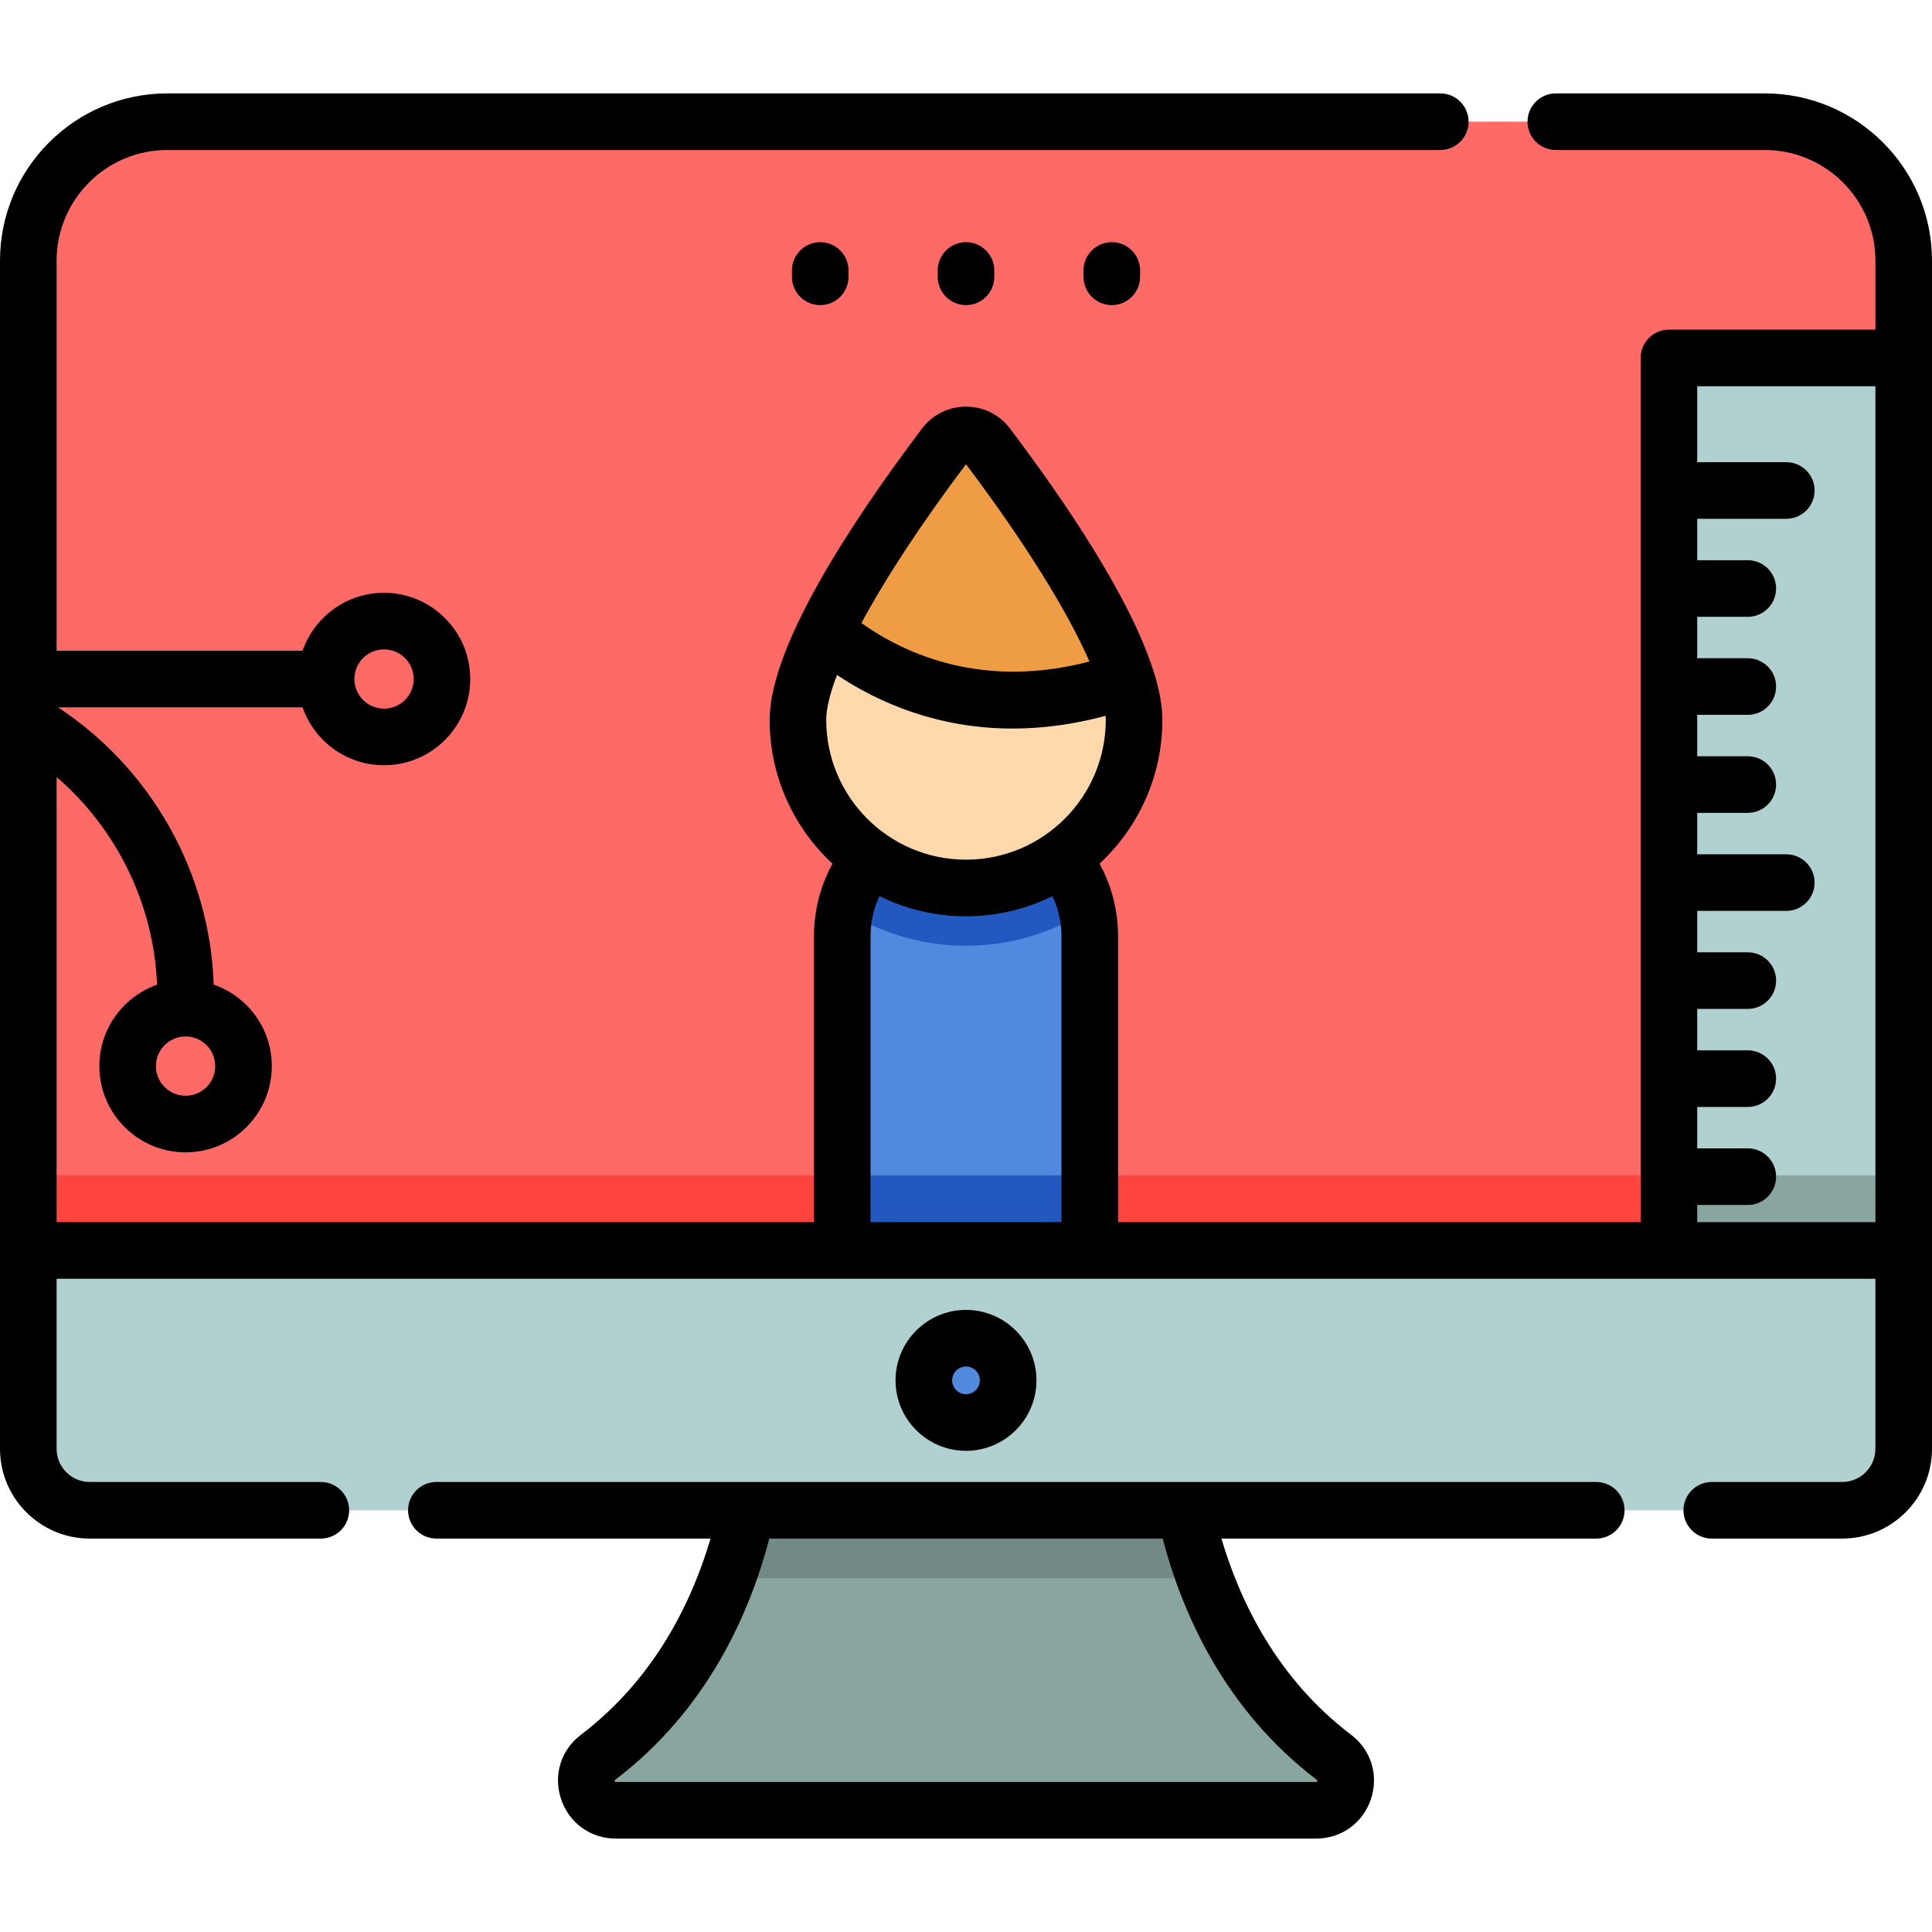
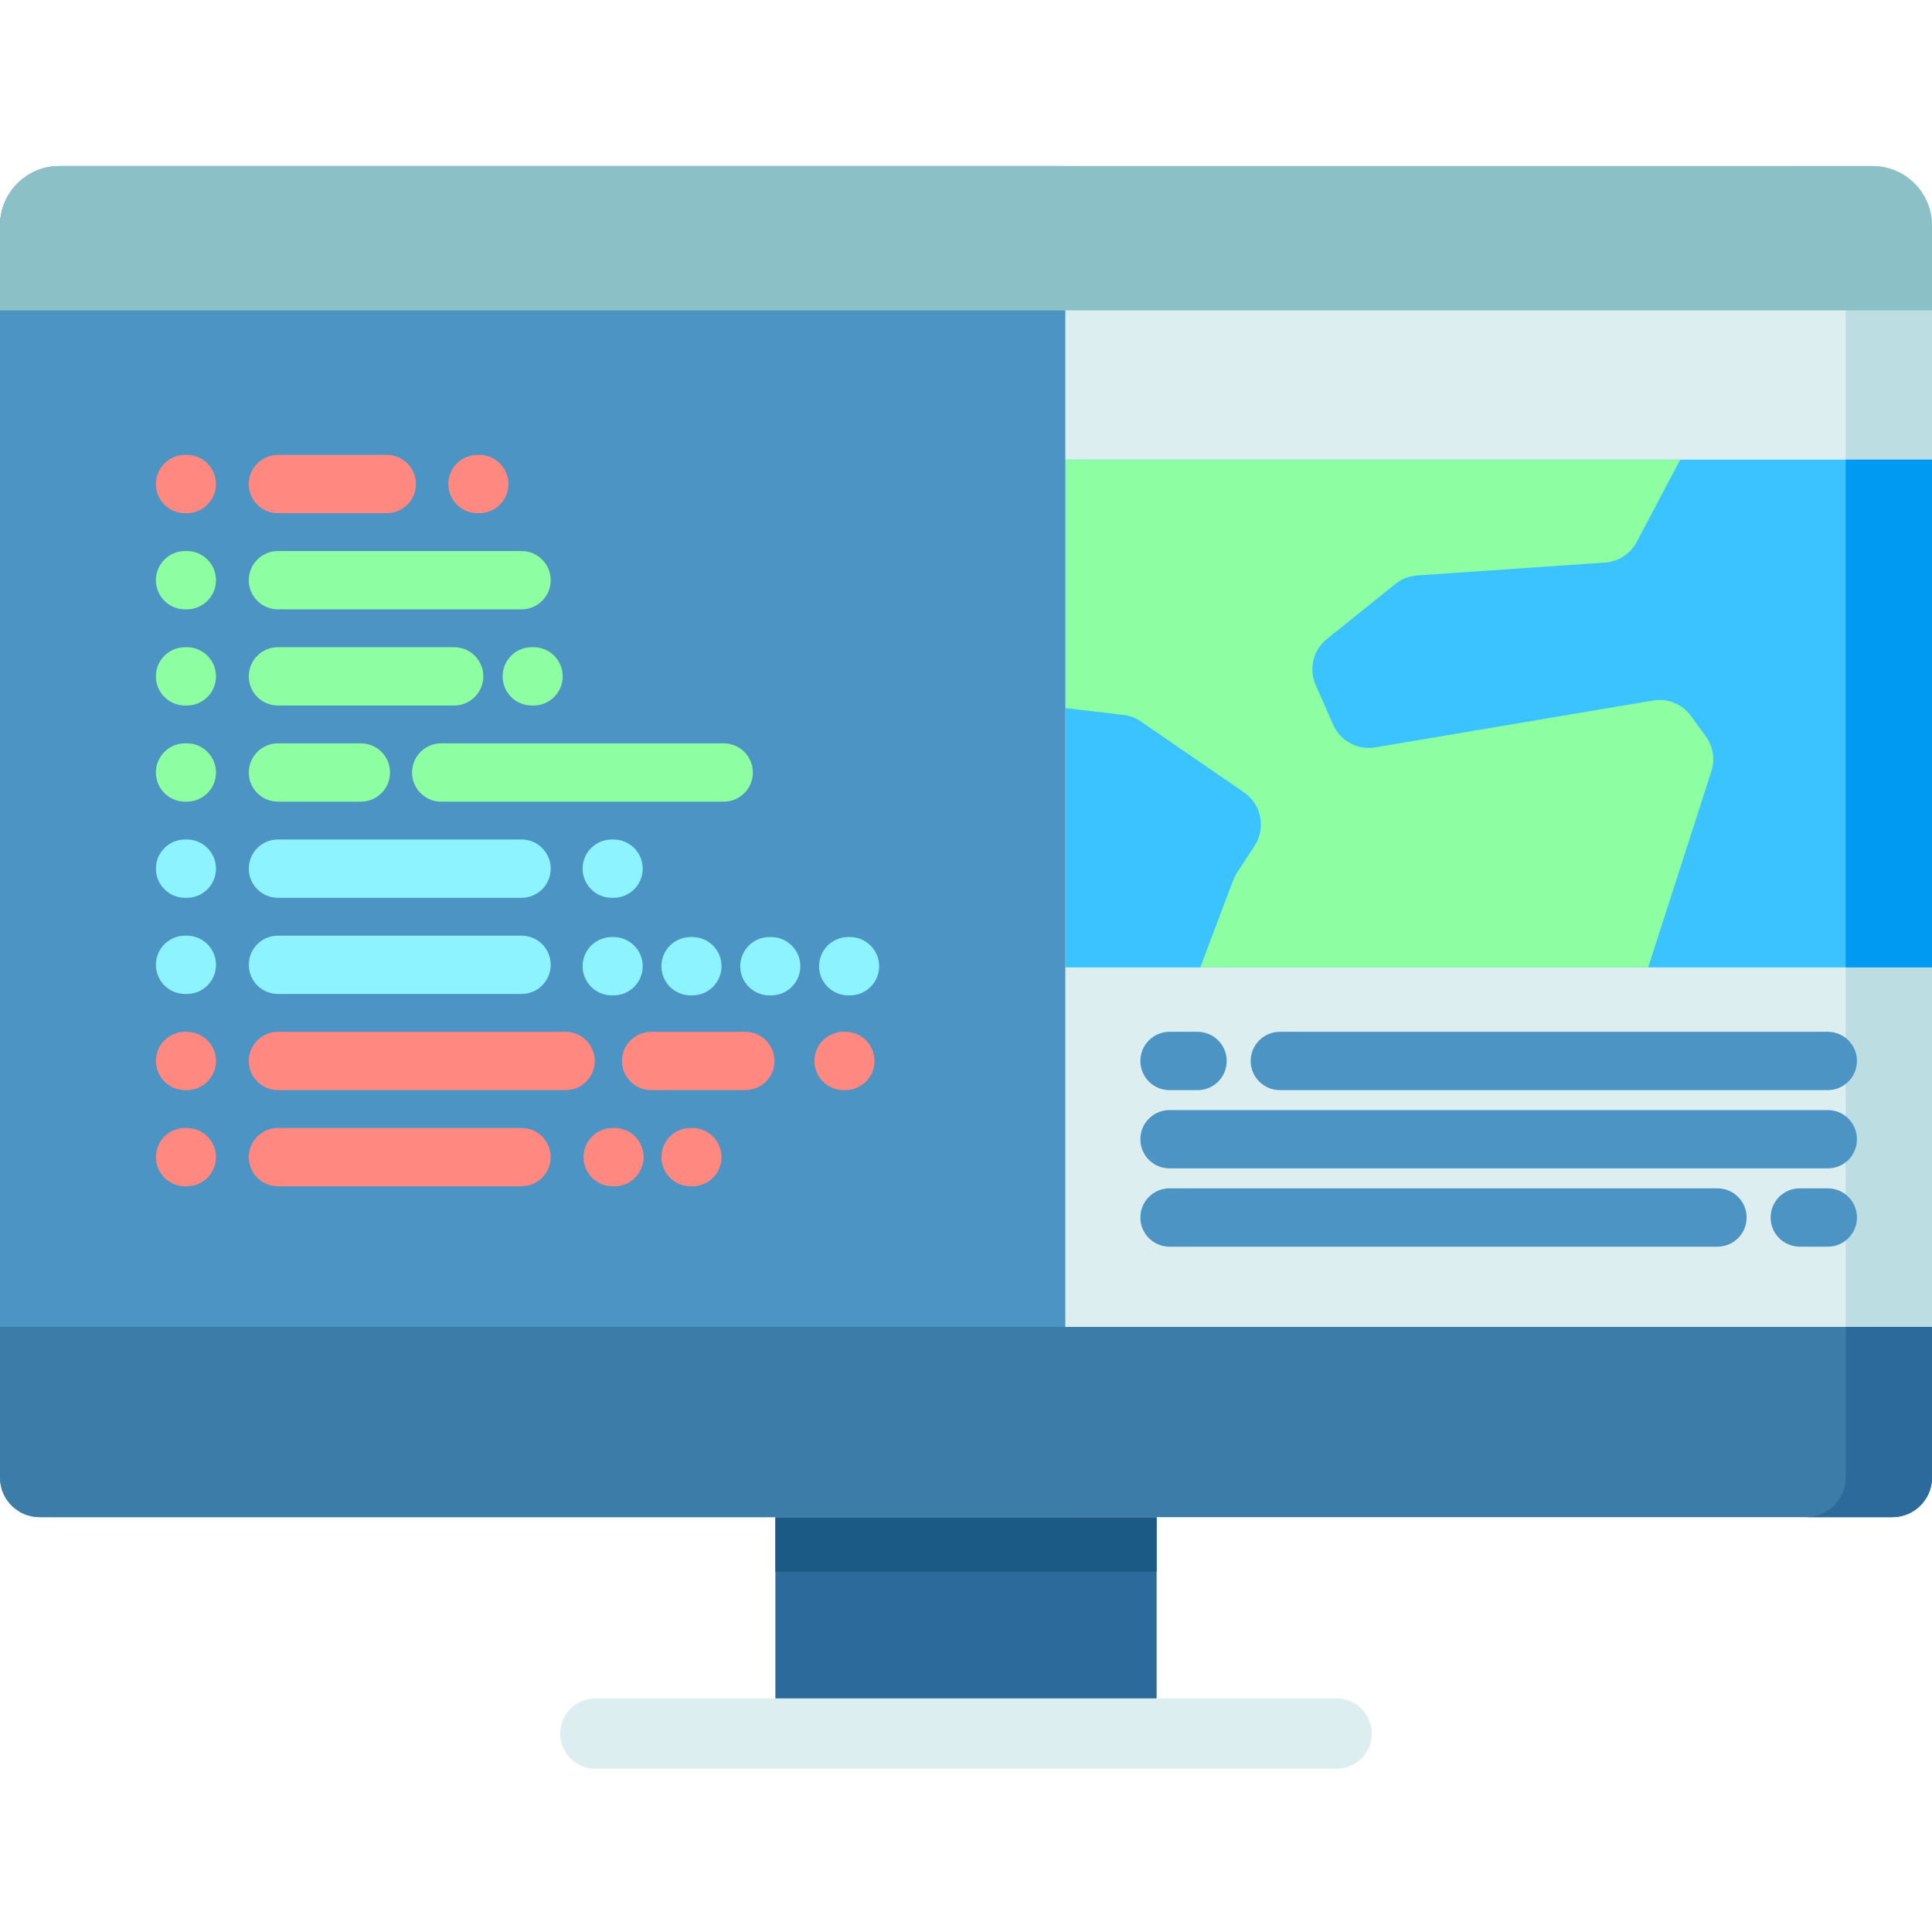
- <svg xmlns="http://www.w3.org/2000/svg" version="1.1" id="Layer_1" x="0px" y="0px" viewBox="0 0 512 512" style="enable-background:new 0 0 512 512;" xml:space="preserve" width="512" height="512">
-   <g id="XMLID_1195_">
-     <g id="XMLID_1277_">
-       <g id="XMLID_3000_">
-         <g id="XMLID_3010_">
-           <g id="XMLID_1285_">
-             <path id="XMLID_1286_" style="fill:#88A5A0;" d="M348.769,479.752H163.231c-7.488,0-10.714-9.521-4.751-14.057       c14.546-11.046,24.067-24.849,30.284-38.085c11.359-24.126,11.75-46.316,11.75-46.316h110.97c0,0,0.391,22.19,11.75,46.316       c6.217,13.236,15.738,27.039,30.284,38.085C359.482,470.231,356.257,479.752,348.769,479.752z" />
-             <path id="XMLID_1287_" style="fill:#718987;" d="M319.303,418.241c-7.519-20.207-7.818-36.946-7.818-36.946h-110.97       c0,0-0.3,16.74-7.818,36.946H319.303z" />
-             <path id="XMLID_1291_" style="fill:#FF6A66;" d="M504.494,69.085v269.019H7.5V69.085c0-20.352,16.481-36.833,36.814-36.833       h423.365C488.012,32.252,504.494,48.733,504.494,69.085z" />
-             <rect id="XMLID_1294_" x="7.5" y="311.48" style="fill:#FF433E;" width="496.994" height="26.625" />
-             <rect id="XMLID_1295_" x="442.282" y="94.861" style="fill:#B0D1CF;" width="62.212" height="236.522" />
-             <rect id="XMLID_1296_" x="442.282" y="311.48" style="fill:#88A5A0;" width="62.212" height="19.903" />
-             <path id="XMLID_2688_" style="fill:#B0D1CF;" d="M488.208,400.239H23.792c-8.998,0-16.292-7.294-16.292-16.292v-52.564h497       v52.564C504.5,392.945,497.206,400.239,488.208,400.239z" />
-           </g>
-         </g>
-         <g id="XMLID_1297_">
-           <circle id="XMLID_2686_" style="fill:#5089DD;" cx="256" cy="365.811" r="11.173" />
-         </g>
-       </g>
-       <g id="XMLID_2978_">
-         <path id="XMLID_1302_" style="fill:#5089DD;" d="M288.795,248.151v83.232h-65.589v-83.232c0-2.357,0.245-4.643,0.714-6.857     c3.153-14.816,16.316-25.938,32.08-25.938c9.061,0,17.254,3.673,23.193,9.602c4.388,4.398,7.541,10.03,8.887,16.336     C288.55,243.509,288.795,245.794,288.795,248.151z" />
-         <rect id="XMLID_1305_" x="223.205" y="311.48" style="fill:#2358C1;" width="65.589" height="19.903" />
-         <path id="XMLID_1308_" style="fill:#2358C1;" d="M288.08,241.294c-9.275,5.908-20.285,9.336-32.08,9.336     c-11.795,0-22.805-3.428-32.08-9.336c3.153-14.816,16.316-25.938,32.08-25.938c9.061,0,17.254,3.673,23.193,9.602     C283.581,229.356,286.734,234.989,288.08,241.294z" />
-         <g id="XMLID_1309_">
-           <path id="XMLID_1312_" style="fill:#FFD9AB;" d="M300.541,190.78c0,24.6-19.941,44.541-44.541,44.541      c-24.6,0-44.541-19.941-44.541-44.541c0-6.309,2.932-14.645,7.291-23.561c8.833-18.068,23.536-38.487,31.578-49.13      c2.842-3.766,8.502-3.766,11.35,0c10.044,13.3,30.501,41.883,36.9,62.048C299.827,184.063,300.541,187.67,300.541,190.78z" />
-           <path id="XMLID_1315_" style="fill:#EF9D45;" d="M298.578,180.137c-39.946,14.001-67.509-2.536-79.828-12.918      c8.833-18.068,23.536-38.487,31.578-49.13c2.842-3.766,8.502-3.766,11.35,0C271.722,131.39,292.18,159.973,298.578,180.137z" />
-         </g>
-       </g>
-     </g>
-     <g id="XMLID_1392_">
-       <path id="XMLID_1416_" d="M467.679,24.754h-55.37c-4.142,0-7.5,3.357-7.5,7.5s3.358,7.5,7.5,7.5h55.37    c16.168,0,29.321,13.154,29.321,29.322v18.281h-54.718c-4.142,0-7.5,3.357-7.5,7.5v229.025H296.298v-75.727    c0-6.825-1.687-13.391-4.904-19.273c10.23-9.509,16.646-23.068,16.646-38.103c0-3.698-0.78-7.877-2.168-12.388    c-0.059-0.246-0.131-0.492-0.217-0.736c-0.032-0.091-0.073-0.176-0.108-0.265c-6.252-19.308-23.189-44.364-37.885-63.823    c-2.787-3.689-7.037-5.806-11.661-5.806s-8.875,2.116-11.661,5.806c-18.42,24.389-40.379,57.581-40.379,77.212    c0,15.039,6.419,28.601,16.653,38.11c-3.214,5.891-4.913,12.482-4.913,19.266v75.727H15V205.918    c15.967,13.766,25.776,33.74,26.617,55.045c-8.897,3.129-15.295,11.611-15.295,21.565c0,12.603,10.253,22.855,22.855,22.855    c12.602,0,22.855-10.253,22.855-22.855c0-9.993-6.449-18.502-15.401-21.601c-0.989-29.645-16.505-57.192-41.26-73.481h64.811    c3.111,8.929,11.609,15.355,21.585,15.355c12.603,0,22.855-10.253,22.855-22.855s-10.253-22.855-22.855-22.855    c-9.975,0-18.473,6.427-21.585,15.355H15V69.076c0-16.168,13.153-29.322,29.321-29.322h337.37c4.142,0,7.5-3.357,7.5-7.5    s-3.358-7.5-7.5-7.5H44.321C19.882,24.754,0,44.637,0,69.076v314.871c0,13.119,10.673,23.792,23.792,23.792h61.232    c4.142,0,7.5-3.357,7.5-7.5s-3.358-7.5-7.5-7.5H23.792c-4.848,0-8.792-3.944-8.792-8.792v-45.064h482v45.064    c0,4.848-3.944,8.792-8.792,8.792h-34.565c-4.142,0-7.5,3.357-7.5,7.5s3.358,7.5,7.5,7.5h34.565    c13.119,0,23.792-10.673,23.792-23.792V69.076C512,44.637,492.118,24.754,467.679,24.754z M256.001,123.018    c15.42,20.459,26.883,38.913,32.716,52.291c-28.015,7.33-48.503-1.729-60.431-10.191    C234.705,153.178,244.191,138.687,256.001,123.018z M218.961,190.78c0-3.025,0.991-7.059,2.854-11.9    c10.745,7.157,26.432,14.195,46.569,14.195c7.582,0,15.799-1.005,24.617-3.371c0.025,0.371,0.04,0.731,0.04,1.076    c0,20.424-16.616,37.04-37.04,37.04S218.961,211.204,218.961,190.78z M256.001,242.82c8.224,0,16.004-1.925,22.926-5.337    c1.549,3.315,2.371,6.928,2.371,10.673v75.722h-50.597v-75.722c0-3.725,0.809-7.358,2.358-10.681    C239.985,240.892,247.771,242.82,256.001,242.82z M49.177,290.384c-4.332,0-7.855-3.524-7.855-7.855s3.524-7.855,7.855-7.855    c4.331,0,7.855,3.524,7.855,7.855S53.508,290.384,49.177,290.384z M101.768,172.091c4.332,0,7.855,3.524,7.855,7.855    s-3.524,7.855-7.855,7.855c-4.331,0-7.855-3.524-7.855-7.855S97.437,172.091,101.768,172.091z M449.782,323.883v-4.556h13.402    c4.142,0,7.5-3.357,7.5-7.5s-3.358-7.5-7.5-7.5h-13.402V293.35h13.402c4.142,0,7.5-3.357,7.5-7.5s-3.358-7.5-7.5-7.5h-13.402    v-10.978h13.402c4.142,0,7.5-3.357,7.5-7.5s-3.358-7.5-7.5-7.5h-13.402v-10.977h23.606c4.142,0,7.5-3.357,7.5-7.5    s-3.358-7.5-7.5-7.5h-23.606v-10.978h13.402c4.142,0,7.5-3.357,7.5-7.5s-3.358-7.5-7.5-7.5h-13.402V189.44h13.402    c4.142,0,7.5-3.357,7.5-7.5s-3.358-7.5-7.5-7.5h-13.402v-10.977h13.402c4.142,0,7.5-3.357,7.5-7.5s-3.358-7.5-7.5-7.5h-13.402    v-10.978h23.606c4.142,0,7.5-3.357,7.5-7.5s-3.358-7.5-7.5-7.5h-23.606v-20.129H497v221.525H449.782z" />
-       <path id="XMLID_1413_" d="M423.024,392.739H115.642c-4.142,0-7.5,3.357-7.5,7.5s3.358,7.5,7.5,7.5h72.663    c-4.907,16.644-14.72,37.088-34.353,51.987c-5.323,4.039-7.385,10.743-5.253,17.078c2.134,6.343,7.836,10.441,14.527,10.441    h185.547c6.69,0,12.393-4.099,14.527-10.441c2.132-6.335,0.07-13.039-5.253-17.078c-19.657-14.917-29.464-35.406-34.355-51.987    h99.332c4.142,0,7.5-3.357,7.5-7.5S427.167,392.739,423.024,392.739z M348.98,471.676c0.097,0.073,0.13,0.119,0.132,0.119    c0.03,0.108-0.061,0.37-0.146,0.43c0,0-0.053,0.021-0.192,0.021H163.227c-0.132,0-0.186-0.019-0.188-0.019    c-0.09-0.063-0.181-0.326-0.154-0.424c0-0.001,0.03-0.048,0.136-0.128c24.521-18.61,35.731-44.313,40.853-63.937h104.254    C313.226,427.268,324.419,453.037,348.98,471.676z" />
-       <path id="XMLID_1412_" d="M209.865,71.675v1.681c0,4.143,3.358,7.5,7.5,7.5s7.5-3.357,7.5-7.5v-1.681c0-4.143-3.358-7.5-7.5-7.5    S209.865,67.532,209.865,71.675z" />
-       <path id="XMLID_1411_" d="M248.5,71.675v1.681c0,4.143,3.358,7.5,7.5,7.5s7.5-3.357,7.5-7.5v-1.681c0-4.143-3.358-7.5-7.5-7.5    S248.5,67.532,248.5,71.675z" />
-       <path id="XMLID_1410_" d="M287.135,71.675v1.681c0,4.143,3.358,7.5,7.5,7.5s7.5-3.357,7.5-7.5v-1.681c0-4.143-3.358-7.5-7.5-7.5    S287.135,67.532,287.135,71.675z" />
-       <path id="XMLID_1394_" d="M274.673,365.812c0-10.297-8.377-18.674-18.673-18.674s-18.673,8.377-18.673,18.674    c0,10.296,8.377,18.673,18.673,18.673S274.673,376.107,274.673,365.812z M252.327,365.812c0-2.025,1.648-3.674,3.673-3.674    s3.673,1.648,3.673,3.674s-1.648,3.673-3.673,3.673S252.327,367.837,252.327,365.812z" />
-     </g>
+ <svg xmlns="http://www.w3.org/2000/svg" height="512pt" viewBox="0 -44 512 512" width="512pt">
+   <path d="m205.484 355.094h101.031v55.863h-101.031zm0 0" fill="#2c6a9b" />
+   <path d="m205.488 355.094h101.023v17.387h-101.023zm0 0" fill="#1a5a84" />
+   <path d="m354.215 424.727h-196.43c-5.145 0-9.316-4.172-9.316-9.316 0-5.145 4.172-9.312 9.316-9.312h196.43c5.145 0 9.312 4.168 9.312 9.312 0 5.145-4.168 9.316-9.312 9.316zm0 0" fill="#dceeef" />
+   <path d="m512 15.762v331.793c0 5.809-4.707 10.508-10.52 10.508h-490.961c-5.812 0-10.52-4.699-10.52-10.508v-331.793c0-8.703 7.066-15.762 15.773-15.762h480.453c8.715 0 15.773 7.059 15.773 15.762zm0 0" fill="#dceeef" />
+   <path d="m512 15.762v331.789c0 5.816-4.707 10.512-10.512 10.512h-22.875c5.805 0 10.512-4.695 10.512-10.512v-331.789c0-8.699-7.059-15.758-15.77-15.758h22.875c8.711 0 15.77 7.059 15.77 15.758zm0 0" fill="#bcdde2" />
+   <path d="m282.32 77.812h229.68v134.551h-229.68zm0 0" fill="#3bc3ff" />
+   <path d="m489.125 77.812h22.875v134.551h-22.875zm0 0" fill="#009af2" />
+   <path d="m452.062 151.16c1.938 2.66 2.484 6.086 1.477 9.219l-14.188 44.02-2.574 7.965h-118.688l8.719-23.09c.266-.695.602-1.363 1.008-1.988l4.676-7.164c3.055-4.684 1.812-10.945-2.793-14.113l-27.336-18.805c-1.375-.945-2.965-1.543-4.625-1.742l-15.418-1.82v-65.832h162.965l-11.535 21.812c-1.668 3.148-4.844 5.215-8.402 5.461l-49.809 3.422c-2.098.145-4.102.93-5.742 2.246l-18.152 14.578c-3.637 2.918-4.859 7.914-2.98 12.184l4.641 10.539c1.898 4.316 6.492 6.793 11.141 6.008l73.633-12.418c3.852-.652 7.742.938 10.043 4.098zm0 0" fill="#8dffa2" />
+   <path d="m282.32 0v358.062h-271.801c-5.812 0-10.52-4.699-10.52-10.508v-331.793c0-8.703 7.066-15.762 15.773-15.762zm0 0" fill="#4c94c3" />
+   <path d="m512 15.762v22.5h-512v-22.5c0-8.703 7.066-15.762 15.773-15.762h480.453c8.715 0 15.773 7.059 15.773 15.762zm0 0" fill="#8bc1c6" />
+   <path d="m512 307.648v39.902c0 5.816-4.707 10.512-10.512 10.512h-490.977c-5.805 0-10.512-4.695-10.512-10.512v-39.902zm0 0" fill="#3b7ca8" />
+   <path d="m512 307.648v39.902c0 5.816-4.707 10.512-10.512 10.512h-22.875c5.805 0 10.512-4.695 10.512-10.512v-39.902zm0 0" fill="#2c6a9b" />
+   <path d="m49.512 92.004h-.473c-4.266 0-7.723-3.461-7.723-7.727s3.457-7.727 7.723-7.727h.473c4.27 0 7.727 3.461 7.727 7.727s-3.457 7.727-7.727 7.727zm0 0" fill="#ff8980" />
+   <path d="m102.504 92.004h-28.848c-4.266 0-7.723-3.461-7.723-7.727s3.457-7.727 7.723-7.727h28.848c4.266 0 7.727 3.461 7.727 7.727s-3.461 7.727-7.727 7.727zm0 0" fill="#ff8980" />
+   <g fill="#8dffa2">
+     <path d="m49.512 117.484h-.473c-4.266 0-7.723-3.457-7.723-7.727 0-4.266 3.457-7.727 7.723-7.727h.473c4.27 0 7.727 3.461 7.727 7.727 0 4.27-3.457 7.727-7.727 7.727zm0 0" />
+     <path d="m138.215 117.484h-64.559c-4.266 0-7.723-3.457-7.723-7.727 0-4.266 3.457-7.727 7.723-7.727h64.559c4.27 0 7.727 3.461 7.727 7.727 0 4.27-3.457 7.727-7.727 7.727zm0 0" />
+     <path d="m49.512 142.969h-.473c-4.266 0-7.723-3.461-7.723-7.727 0-4.27 3.457-7.727 7.723-7.727h.473c4.27 0 7.727 3.457 7.727 7.727 0 4.266-3.457 7.727-7.727 7.727zm0 0" />
+     <path d="m120.359 142.969h-46.703c-4.266 0-7.723-3.461-7.723-7.727 0-4.27 3.457-7.727 7.723-7.727h46.703c4.27 0 7.727 3.457 7.727 7.727 0 4.266-3.457 7.727-7.727 7.727zm0 0" />
+     <path d="m49.512 168.449h-.473c-4.266 0-7.723-3.461-7.723-7.727s3.457-7.727 7.723-7.727h.473c4.27 0 7.727 3.461 7.727 7.727s-3.457 7.727-7.727 7.727zm0 0" />
+     <path d="m191.785 168.449h-74.859c-4.27 0-7.727-3.461-7.727-7.727s3.461-7.727 7.727-7.727h74.859c4.27 0 7.727 3.461 7.727 7.727s-3.457 7.727-7.727 7.727zm0 0" />
+     <path d="m95.637 168.449h-21.98c-4.266 0-7.723-3.461-7.723-7.727s3.457-7.727 7.723-7.727h21.98c4.266 0 7.723 3.461 7.723 7.727s-3.457 7.727-7.723 7.727zm0 0" />
  </g>
+   <path d="m49.512 193.93h-.473c-4.266 0-7.723-3.457-7.723-7.727 0-4.266 3.457-7.727 7.723-7.727h.473c4.27 0 7.727 3.461 7.727 7.727 0 4.27-3.457 7.727-7.727 7.727zm0 0" fill="#8df4ff" />
+   <path d="m138.215 193.93h-64.559c-4.266 0-7.723-3.457-7.723-7.727 0-4.266 3.457-7.727 7.723-7.727h64.559c4.27 0 7.727 3.461 7.727 7.727 0 4.27-3.457 7.727-7.727 7.727zm0 0" fill="#8df4ff" />
+   <path d="m49.512 219.41h-.473c-4.266 0-7.723-3.457-7.723-7.723 0-4.27 3.457-7.727 7.723-7.727h.473c4.27 0 7.727 3.457 7.727 7.727 0 4.266-3.457 7.723-7.727 7.723zm0 0" fill="#8df4ff" />
+   <path d="m138.215 219.41h-64.559c-4.266 0-7.723-3.457-7.723-7.723 0-4.27 3.457-7.727 7.723-7.727h64.559c4.27 0 7.727 3.457 7.727 7.727 0 4.266-3.457 7.723-7.727 7.723zm0 0" fill="#8df4ff" />
+   <path d="m49.512 244.895h-.473c-4.266 0-7.723-3.461-7.723-7.727s3.457-7.727 7.723-7.727h.473c4.27 0 7.727 3.461 7.727 7.727s-3.457 7.727-7.727 7.727zm0 0" fill="#ff8980" />
+   <path d="m197.52 244.895h-24.965c-4.27 0-7.727-3.461-7.727-7.727s3.461-7.727 7.727-7.727h24.965c4.27 0 7.727 3.461 7.727 7.727s-3.457 7.727-7.727 7.727zm0 0" fill="#ff8980" />
+   <path d="m149.891 244.895h-76.234c-4.266 0-7.723-3.461-7.723-7.727s3.457-7.727 7.723-7.727h76.234c4.27 0 7.727 3.461 7.727 7.727s-3.457 7.727-7.727 7.727zm0 0" fill="#ff8980" />
+   <path d="m49.512 270.375h-.473c-4.266 0-7.723-3.457-7.723-7.727 0-4.266 3.457-7.723 7.723-7.723h.473c4.27 0 7.727 3.457 7.727 7.723 0 4.27-3.457 7.727-7.727 7.727zm0 0" fill="#ff8980" />
+   <path d="m138.215 270.375h-64.559c-4.266 0-7.723-3.457-7.723-7.727 0-4.266 3.457-7.723 7.723-7.723h64.559c4.27 0 7.727 3.457 7.727 7.723 0 4.27-3.457 7.727-7.727 7.727zm0 0" fill="#ff8980" />
+   <path d="m162.832 270.375h-.473c-4.266 0-7.723-3.457-7.723-7.727 0-4.266 3.457-7.723 7.723-7.723h.473c4.27 0 7.727 3.457 7.727 7.723 0 4.27-3.457 7.727-7.727 7.727zm0 0" fill="#ff8980" />
+   <path d="m127.012 92.004h-.473c-4.266 0-7.727-3.461-7.727-7.727s3.461-7.727 7.727-7.727h.473c4.27 0 7.727 3.461 7.727 7.727s-3.457 7.727-7.727 7.727zm0 0" fill="#ff8980" />
+   <path d="m141.395 142.969h-.469c-4.27 0-7.727-3.461-7.727-7.727 0-4.27 3.457-7.727 7.727-7.727h.469c4.27 0 7.727 3.457 7.727 7.727 0 4.266-3.457 7.727-7.727 7.727zm0 0" fill="#8dffa2" />
+   <path d="m183.484 270.375h-.473c-4.27 0-7.727-3.457-7.727-7.727 0-4.266 3.461-7.723 7.727-7.723h.473c4.27 0 7.727 3.457 7.727 7.723 0 4.27-3.457 7.727-7.727 7.727zm0 0" fill="#ff8980" />
+   <path d="m224.031 244.895h-.473c-4.27 0-7.727-3.461-7.727-7.727s3.461-7.727 7.727-7.727h.473c4.27 0 7.727 3.461 7.727 7.727s-3.457 7.727-7.727 7.727zm0 0" fill="#ff8980" />
+   <path d="m162.598 219.781h-.473c-4.27 0-7.727-3.457-7.727-7.723 0-4.27 3.461-7.727 7.727-7.727h.473c4.266 0 7.727 3.457 7.727 7.727 0 4.266-3.461 7.723-7.727 7.723zm0 0" fill="#8df4ff" />
+   <path d="m162.598 193.93h-.473c-4.27 0-7.727-3.457-7.727-7.727 0-4.266 3.461-7.727 7.727-7.727h.473c4.266 0 7.727 3.461 7.727 7.727 0 4.27-3.461 7.727-7.727 7.727zm0 0" fill="#8df4ff" />
+   <path d="m183.484 219.781h-.473c-4.27 0-7.727-3.457-7.727-7.723 0-4.27 3.461-7.727 7.727-7.727h.473c4.27 0 7.727 3.457 7.727 7.727 0 4.266-3.457 7.723-7.727 7.723zm0 0" fill="#8df4ff" />
+   <path d="m204.371 219.781h-.473c-4.266 0-7.727-3.457-7.727-7.723 0-4.27 3.461-7.727 7.727-7.727h.473c4.27 0 7.727 3.457 7.727 7.727 0 4.266-3.457 7.723-7.727 7.723zm0 0" fill="#8df4ff" />
+   <path d="m225.262 219.781h-.473c-4.27 0-7.727-3.457-7.727-7.723 0-4.27 3.457-7.727 7.727-7.727h.473c4.266 0 7.723 3.457 7.723 7.727 0 4.266-3.457 7.723-7.723 7.723zm0 0" fill="#8df4ff" />
+   <path d="m484.387 244.895h-145.211c-4.27 0-7.727-3.461-7.727-7.727s3.461-7.727 7.727-7.727h145.211c4.266 0 7.723 3.461 7.723 7.727.004 4.266-3.457 7.727-7.723 7.727zm0 0" fill="#4c94c3" />
+   <path d="m317.363 244.895h-7.43c-4.266 0-7.723-3.461-7.723-7.727s3.457-7.727 7.723-7.727h7.43c4.27 0 7.727 3.461 7.727 7.727.004 4.266-3.457 7.727-7.727 7.727zm0 0" fill="#4c94c3" />
+   <path d="m455.145 286.379h-145.207c-4.27 0-7.727-3.457-7.727-7.727 0-4.266 3.457-7.727 7.727-7.727h145.207c4.27 0 7.727 3.461 7.727 7.727s-3.461 7.727-7.727 7.727zm0 0" fill="#4c94c3" />
+   <path d="m484.387 286.379h-7.434c-4.266 0-7.723-3.457-7.723-7.727 0-4.266 3.457-7.727 7.723-7.727h7.434c4.266 0 7.723 3.461 7.723 7.727.004 4.266-3.457 7.727-7.723 7.727zm0 0" fill="#4c94c3" />
+   <path d="m484.387 265.637h-174.453c-4.266 0-7.723-3.461-7.723-7.727s3.457-7.727 7.723-7.727h174.453c4.266 0 7.723 3.461 7.723 7.727.004 4.266-3.457 7.727-7.723 7.727zm0 0" fill="#4c94c3" />
</svg>
